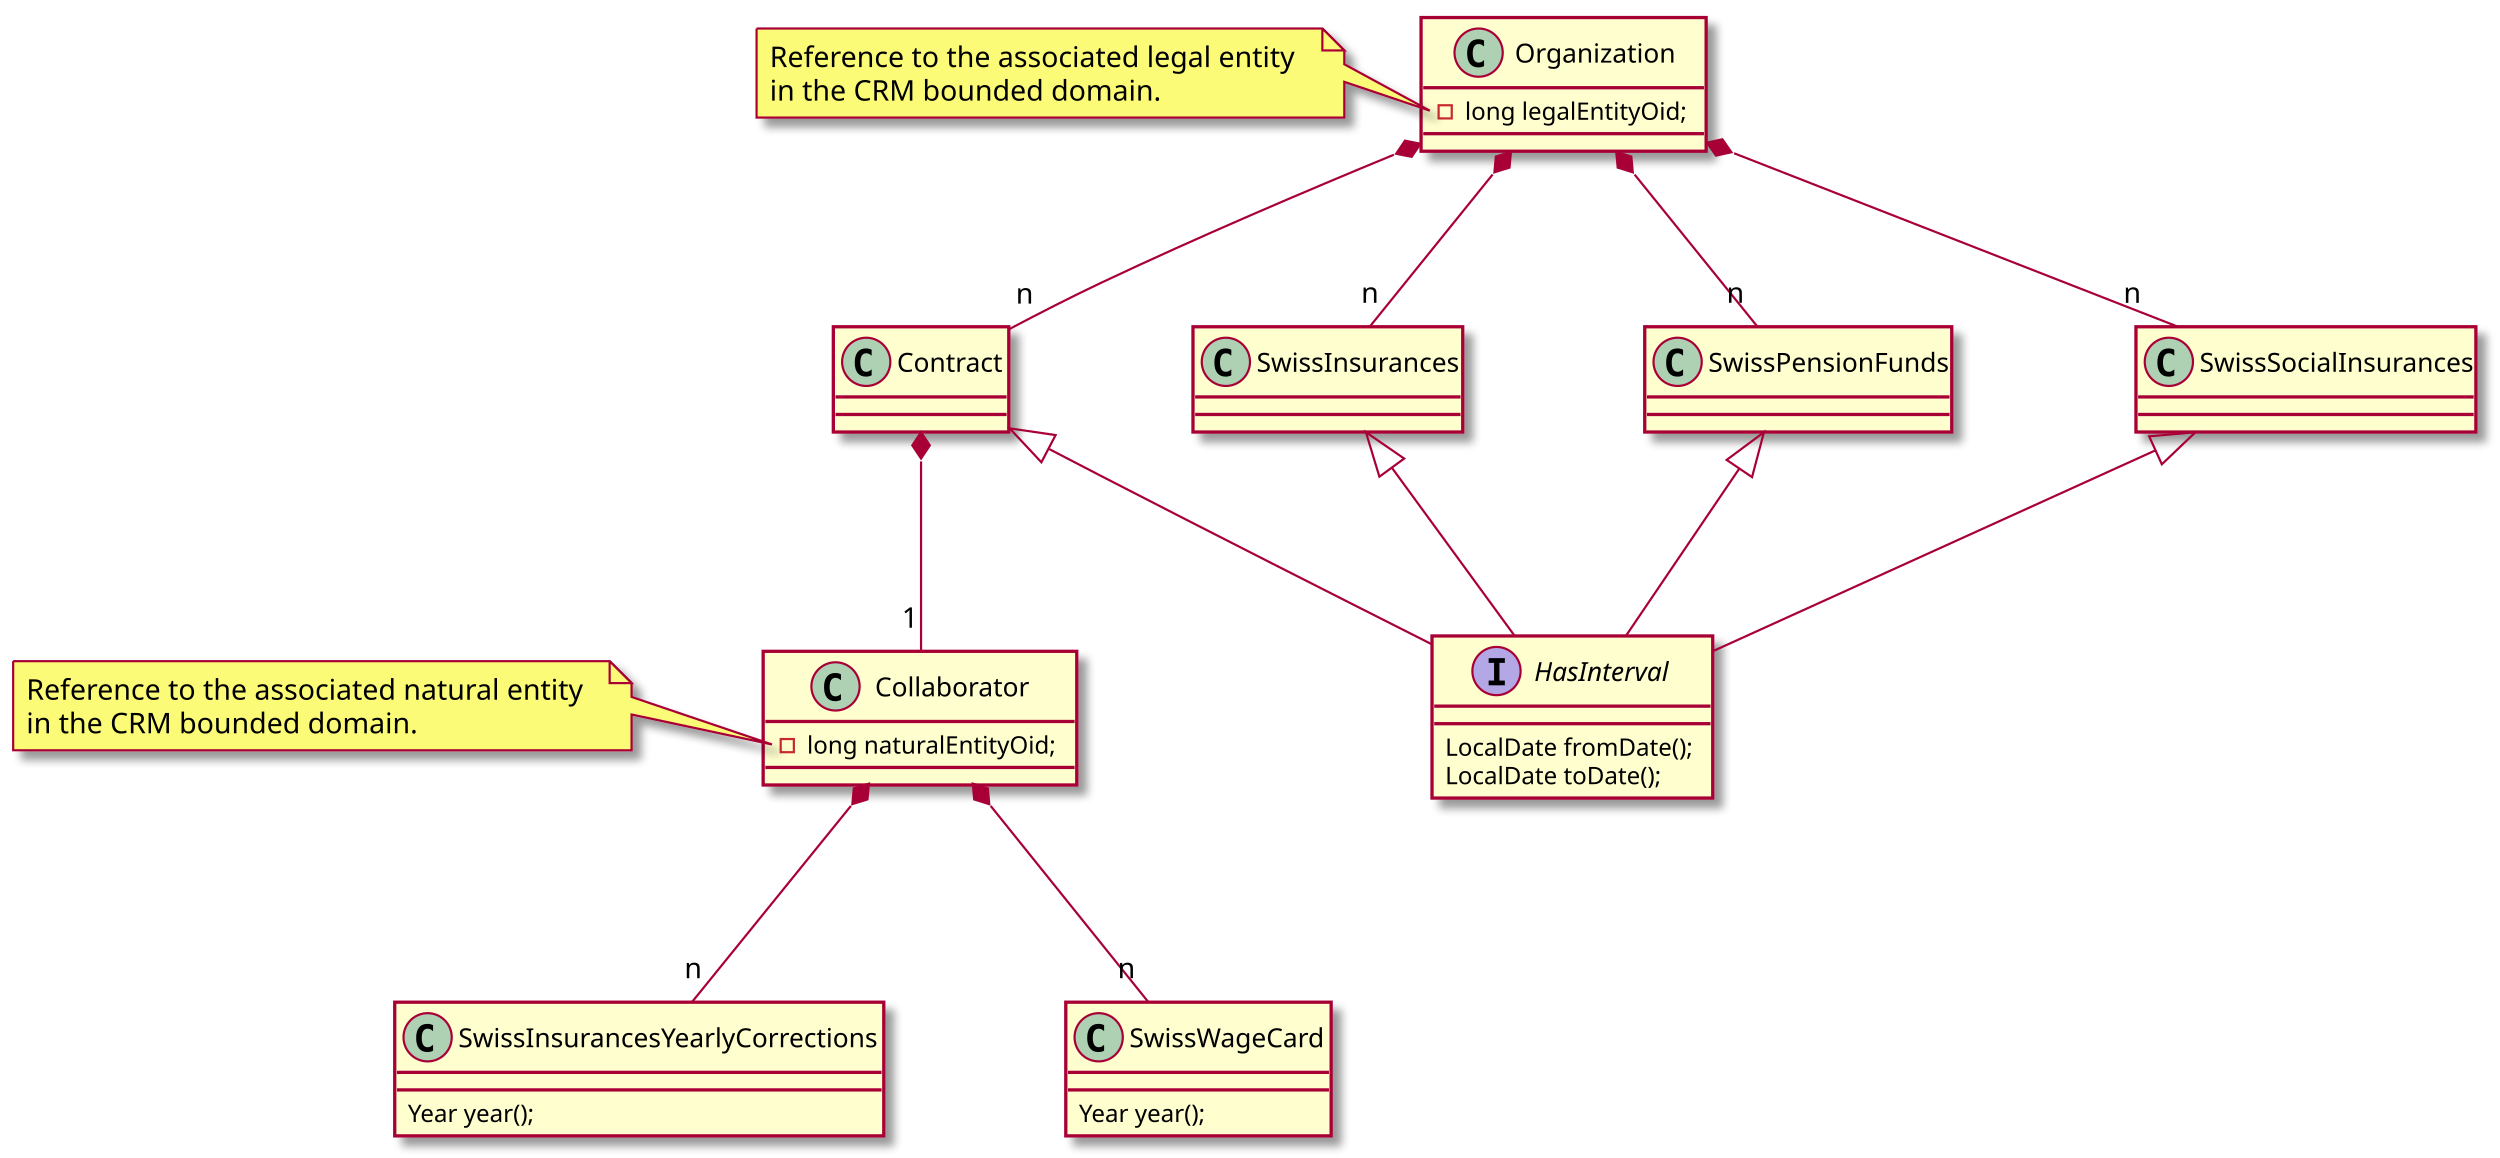
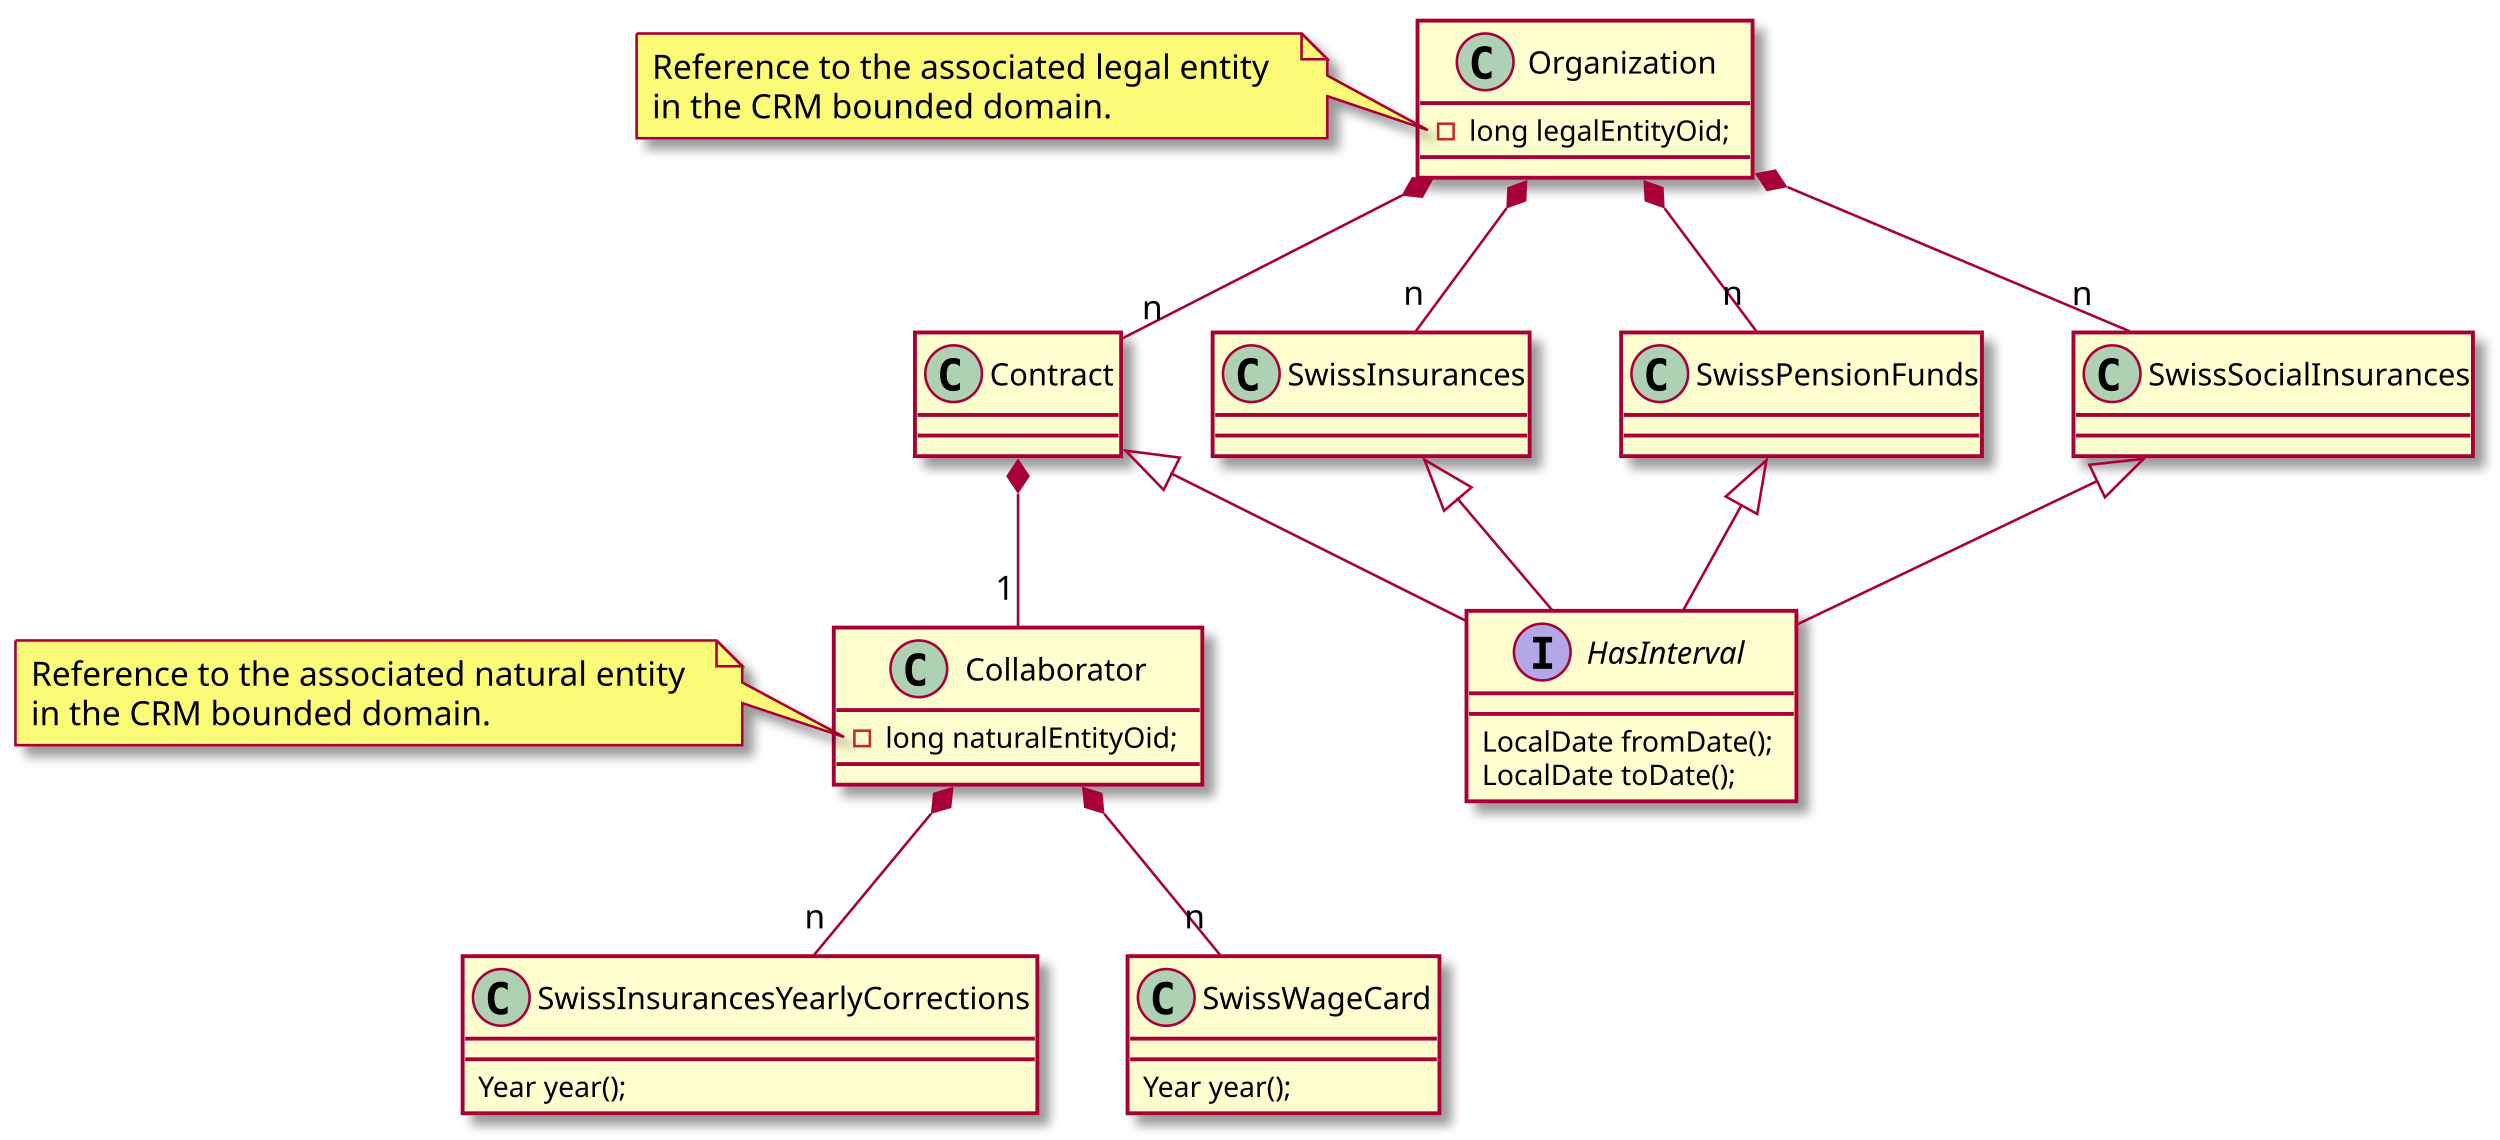
- <svg xmlns="http://www.w3.org/2000/svg" contentScriptType="application/ecmascript" contentStyleType="text/css" height="528px" preserveAspectRatio="none" style="width:1140px;height:528px;" version="1.1" viewBox="0 0 1140 528" width="1140px" zoomAndPan="magnify">
+ <svg xmlns="http://www.w3.org/2000/svg" contentScriptType="application/ecmascript" contentStyleType="text/css" height="442px" preserveAspectRatio="none" style="width:970px;height:442px;" version="1.1" viewBox="0 0 970 442" width="970px" zoomAndPan="magnify">
  <defs>
    <filter height="300%" id="f1vzrkk2icwo8n" width="300%" x="-1" y="-1">
      <feGaussianBlur result="blurOut" stdDeviation="2.0" />
      <feColorMatrix in="blurOut" result="blurOut2" type="matrix" values="0 0 0 0 0 0 0 0 0 0 0 0 0 0 0 0 0 0 .4 0" />
      <feOffset dx="4.0" dy="4.0" in="blurOut2" result="blurOut3" />
      <feBlend in="SourceGraphic" in2="blurOut3" mode="normal" />
    </filter>
  </defs>
  <g>
-     <rect fill="#FEFECE" filter="url(#f1vzrkk2icwo8n)" height="73.91" id="HasInterval" style="stroke: #A80036; stroke-width: 1.5;" width="128" x="653" y="290" />
-     <ellipse cx="682.4" cy="306" fill="#B4A7E5" rx="11" ry="11" style="stroke: #A80036; stroke-width: 1.0;" />
-     <path d="M678.828,302.265 L678.828,300.107 L686.207,300.107 L686.207,302.265 L683.742,302.265 L683.742,310.342 L686.207,310.342 L686.207,312.5 L678.828,312.5 L678.828,310.342 L681.293,310.342 L681.293,302.265 Z " />
-     <text fill="#000000" font-family="sans-serif" font-size="12" font-style="italic" lengthAdjust="spacingAndGlyphs" textLength="64" x="699.6" y="310.535">HasInterval</text>
-     <line style="stroke: #A80036; stroke-width: 1.5;" x1="654" x2="780" y1="322" y2="322" />
-     <line style="stroke: #A80036; stroke-width: 1.5;" x1="654" x2="780" y1="330" y2="330" />
-     <text fill="#000000" font-family="sans-serif" font-size="11" lengthAdjust="spacingAndGlyphs" textLength="116" x="659" y="344.635">LocalDate fromDate();</text>
-     <text fill="#000000" font-family="sans-serif" font-size="11" lengthAdjust="spacingAndGlyphs" textLength="101" x="659" y="357.59">LocalDate toDate();</text>
-     <rect fill="#FEFECE" filter="url(#f1vzrkk2icwo8n)" height="60.955" id="SwissInsurancesYearlyCorrections" style="stroke: #A80036; stroke-width: 1.5;" width="223" x="180" y="457" />
-     <ellipse cx="195" cy="473" fill="#ADD1B2" rx="11" ry="11" style="stroke: #A80036; stroke-width: 1.0;" />
-     <path d="M197.473,479.143 Q196.892,479.442 196.253,479.591 Q195.614,479.741 194.908,479.741 Q192.401,479.741 191.082,478.089 Q189.762,476.437 189.762,473.316 Q189.762,470.187 191.082,468.535 Q192.401,466.883 194.908,466.883 Q195.614,466.883 196.261,467.032 Q196.909,467.182 197.473,467.481 L197.473,470.203 Q196.842,469.622 196.249,469.352 Q195.655,469.082 195.024,469.082 Q193.68,469.082 192.995,470.149 Q192.31,471.216 192.31,473.316 Q192.31,475.408 192.995,476.474 Q193.68,477.541 195.024,477.541 Q195.655,477.541 196.249,477.271 Q196.842,477.002 197.473,476.42 Z " />
-     <text fill="#000000" font-family="sans-serif" font-size="12" lengthAdjust="spacingAndGlyphs" textLength="191" x="209" y="477.535">SwissInsurancesYearlyCorrections</text>
-     <line style="stroke: #A80036; stroke-width: 1.5;" x1="181" x2="402" y1="489" y2="489" />
-     <line style="stroke: #A80036; stroke-width: 1.5;" x1="181" x2="402" y1="497" y2="497" />
-     <text fill="#000000" font-family="sans-serif" font-size="11" lengthAdjust="spacingAndGlyphs" textLength="61" x="186" y="511.635">Year year();</text>
-     <rect fill="#FEFECE" filter="url(#f1vzrkk2icwo8n)" height="60.955" id="SwissWageCard" style="stroke: #A80036; stroke-width: 1.5;" width="121" x="486" y="457" />
-     <ellipse cx="501" cy="473" fill="#ADD1B2" rx="11" ry="11" style="stroke: #A80036; stroke-width: 1.0;" />
-     <path d="M503.473,479.143 Q502.892,479.442 502.253,479.591 Q501.614,479.741 500.908,479.741 Q498.401,479.741 497.082,478.089 Q495.762,476.437 495.762,473.316 Q495.762,470.187 497.082,468.535 Q498.401,466.883 500.908,466.883 Q501.614,466.883 502.261,467.032 Q502.909,467.182 503.473,467.481 L503.473,470.203 Q502.842,469.622 502.249,469.352 Q501.655,469.082 501.024,469.082 Q499.68,469.082 498.995,470.149 Q498.31,471.216 498.31,473.316 Q498.31,475.408 498.995,476.474 Q499.68,477.541 501.024,477.541 Q501.655,477.541 502.249,477.271 Q502.842,477.002 503.473,476.42 Z " />
-     <text fill="#000000" font-family="sans-serif" font-size="12" lengthAdjust="spacingAndGlyphs" textLength="89" x="515" y="477.535">SwissWageCard</text>
-     <line style="stroke: #A80036; stroke-width: 1.5;" x1="487" x2="606" y1="489" y2="489" />
-     <line style="stroke: #A80036; stroke-width: 1.5;" x1="487" x2="606" y1="497" y2="497" />
-     <text fill="#000000" font-family="sans-serif" font-size="11" lengthAdjust="spacingAndGlyphs" textLength="61" x="492" y="511.635">Year year();</text>
-     <rect fill="#FEFECE" filter="url(#f1vzrkk2icwo8n)" height="60.955" id="Collaborator" style="stroke: #A80036; stroke-width: 1.5;" width="143" x="348" y="297" />
-     <ellipse cx="381" cy="313" fill="#ADD1B2" rx="11" ry="11" style="stroke: #A80036; stroke-width: 1.0;" />
-     <path d="M383.473,319.143 Q382.892,319.442 382.253,319.591 Q381.614,319.741 380.908,319.741 Q378.401,319.741 377.082,318.089 Q375.762,316.437 375.762,313.316 Q375.762,310.187 377.082,308.535 Q378.401,306.883 380.908,306.883 Q381.614,306.883 382.261,307.032 Q382.909,307.182 383.473,307.481 L383.473,310.203 Q382.842,309.622 382.249,309.352 Q381.655,309.082 381.024,309.082 Q379.68,309.082 378.995,310.149 Q378.31,311.216 378.31,313.316 Q378.31,315.408 378.995,316.474 Q379.68,317.541 381.024,317.541 Q381.655,317.541 382.249,317.271 Q382.842,317.002 383.473,316.42 Z " />
-     <text fill="#000000" font-family="sans-serif" font-size="12" lengthAdjust="spacingAndGlyphs" textLength="71" x="399" y="317.535">Collaborator</text>
-     <line style="stroke: #A80036; stroke-width: 1.5;" x1="349" x2="490" y1="329" y2="329" />
-     <rect fill="none" height="6" style="stroke: #C82930; stroke-width: 1.0;" width="6" x="356" y="337" />
-     <text fill="#000000" font-family="sans-serif" font-size="11" lengthAdjust="spacingAndGlyphs" textLength="117" x="368" y="343.635">long naturalEntityOid;</text>
-     <line style="stroke: #A80036; stroke-width: 1.5;" x1="349" x2="490" y1="349.955" y2="349.955" />
-     <path d="M6,301.5 L6,342.121 A0,0 0 0 0 6,342.121 L288,342.121 A0,0 0 0 0 288,342.121 L288,325.81 L352,339.478 L288,317.81 L288,311.5 L278,301.5 L6,301.5 A0,0 0 0 0 6,301.5 " fill="#FBFB77" filter="url(#f1vzrkk2icwo8n)" style="stroke: #A80036; stroke-width: 1.0;" />
-     <path d="M278,301.5 L278,311.5 L288,311.5 L278,301.5 " fill="#FBFB77" style="stroke: #A80036; stroke-width: 1.0;" />
-     <text fill="#000000" font-family="sans-serif" font-size="13" lengthAdjust="spacingAndGlyphs" textLength="261" x="12" y="319.068">Reference to the associated natural entity</text>
-     <text fill="#000000" font-family="sans-serif" font-size="13" lengthAdjust="spacingAndGlyphs" textLength="182" x="12" y="334.379">in the CRM bounded domain.</text>
-     <rect fill="#FEFECE" filter="url(#f1vzrkk2icwo8n)" height="48" id="Contract" style="stroke: #A80036; stroke-width: 1.5;" width="80" x="380" y="149" />
-     <ellipse cx="395" cy="165" fill="#ADD1B2" rx="11" ry="11" style="stroke: #A80036; stroke-width: 1.0;" />
-     <path d="M397.473,171.143 Q396.892,171.442 396.253,171.591 Q395.614,171.741 394.908,171.741 Q392.401,171.741 391.082,170.089 Q389.762,168.437 389.762,165.316 Q389.762,162.186 391.082,160.535 Q392.401,158.883 394.908,158.883 Q395.614,158.883 396.261,159.032 Q396.909,159.182 397.473,159.481 L397.473,162.203 Q396.842,161.622 396.249,161.352 Q395.655,161.083 395.024,161.083 Q393.68,161.083 392.995,162.149 Q392.31,163.216 392.31,165.316 Q392.31,167.408 392.995,168.474 Q393.68,169.541 395.024,169.541 Q395.655,169.541 396.249,169.271 Q396.842,169.001 397.473,168.42 Z " />
-     <text fill="#000000" font-family="sans-serif" font-size="12" lengthAdjust="spacingAndGlyphs" textLength="48" x="409" y="169.535">Contract</text>
-     <line style="stroke: #A80036; stroke-width: 1.5;" x1="381" x2="459" y1="181" y2="181" />
-     <line style="stroke: #A80036; stroke-width: 1.5;" x1="381" x2="459" y1="189" y2="189" />
-     <rect fill="#FEFECE" filter="url(#f1vzrkk2icwo8n)" height="48" id="SwissInsurances" style="stroke: #A80036; stroke-width: 1.5;" width="123" x="544" y="149" />
-     <ellipse cx="559" cy="165" fill="#ADD1B2" rx="11" ry="11" style="stroke: #A80036; stroke-width: 1.0;" />
-     <path d="M561.473,171.143 Q560.892,171.442 560.253,171.591 Q559.614,171.741 558.908,171.741 Q556.401,171.741 555.082,170.089 Q553.762,168.437 553.762,165.316 Q553.762,162.186 555.082,160.535 Q556.401,158.883 558.908,158.883 Q559.614,158.883 560.261,159.032 Q560.909,159.182 561.473,159.481 L561.473,162.203 Q560.842,161.622 560.249,161.352 Q559.655,161.083 559.024,161.083 Q557.68,161.083 556.995,162.149 Q556.31,163.216 556.31,165.316 Q556.31,167.408 556.995,168.474 Q557.68,169.541 559.024,169.541 Q559.655,169.541 560.249,169.271 Q560.842,169.001 561.473,168.42 Z " />
-     <text fill="#000000" font-family="sans-serif" font-size="12" lengthAdjust="spacingAndGlyphs" textLength="91" x="573" y="169.535">SwissInsurances</text>
-     <line style="stroke: #A80036; stroke-width: 1.5;" x1="545" x2="666" y1="181" y2="181" />
-     <line style="stroke: #A80036; stroke-width: 1.5;" x1="545" x2="666" y1="189" y2="189" />
-     <rect fill="#FEFECE" filter="url(#f1vzrkk2icwo8n)" height="48" id="SwissPensionFunds" style="stroke: #A80036; stroke-width: 1.5;" width="140" x="750" y="149" />
-     <ellipse cx="765" cy="165" fill="#ADD1B2" rx="11" ry="11" style="stroke: #A80036; stroke-width: 1.0;" />
-     <path d="M767.473,171.143 Q766.892,171.442 766.253,171.591 Q765.614,171.741 764.908,171.741 Q762.401,171.741 761.082,170.089 Q759.762,168.437 759.762,165.316 Q759.762,162.186 761.082,160.535 Q762.401,158.883 764.908,158.883 Q765.614,158.883 766.261,159.032 Q766.909,159.182 767.473,159.481 L767.473,162.203 Q766.842,161.622 766.249,161.352 Q765.655,161.083 765.024,161.083 Q763.68,161.083 762.995,162.149 Q762.31,163.216 762.31,165.316 Q762.31,167.408 762.995,168.474 Q763.68,169.541 765.024,169.541 Q765.655,169.541 766.249,169.271 Q766.842,169.001 767.473,168.42 Z " />
-     <text fill="#000000" font-family="sans-serif" font-size="12" lengthAdjust="spacingAndGlyphs" textLength="108" x="779" y="169.535">SwissPensionFunds</text>
-     <line style="stroke: #A80036; stroke-width: 1.5;" x1="751" x2="889" y1="181" y2="181" />
-     <line style="stroke: #A80036; stroke-width: 1.5;" x1="751" x2="889" y1="189" y2="189" />
-     <rect fill="#FEFECE" filter="url(#f1vzrkk2icwo8n)" height="48" id="SwissSocialInsurances" style="stroke: #A80036; stroke-width: 1.5;" width="155" x="974" y="149" />
-     <ellipse cx="989" cy="165" fill="#ADD1B2" rx="11" ry="11" style="stroke: #A80036; stroke-width: 1.0;" />
-     <path d="M991.473,171.143 Q990.892,171.442 990.253,171.591 Q989.614,171.741 988.908,171.741 Q986.401,171.741 985.082,170.089 Q983.762,168.437 983.762,165.316 Q983.762,162.186 985.082,160.535 Q986.401,158.883 988.908,158.883 Q989.614,158.883 990.261,159.032 Q990.909,159.182 991.473,159.481 L991.473,162.203 Q990.842,161.622 990.249,161.352 Q989.655,161.083 989.024,161.083 Q987.68,161.083 986.995,162.149 Q986.31,163.216 986.31,165.316 Q986.31,167.408 986.995,168.474 Q987.68,169.541 989.024,169.541 Q989.655,169.541 990.249,169.271 Q990.842,169.001 991.473,168.42 Z " />
-     <text fill="#000000" font-family="sans-serif" font-size="12" lengthAdjust="spacingAndGlyphs" textLength="123" x="1003" y="169.535">SwissSocialInsurances</text>
-     <line style="stroke: #A80036; stroke-width: 1.5;" x1="975" x2="1128" y1="181" y2="181" />
-     <line style="stroke: #A80036; stroke-width: 1.5;" x1="975" x2="1128" y1="189" y2="189" />
-     <rect fill="#FEFECE" filter="url(#f1vzrkk2icwo8n)" height="60.955" id="Organization" style="stroke: #A80036; stroke-width: 1.5;" width="130" x="648" y="8" />
-     <ellipse cx="674.25" cy="24" fill="#ADD1B2" rx="11" ry="11" style="stroke: #A80036; stroke-width: 1.0;" />
-     <path d="M676.723,30.143 Q676.142,30.442 675.503,30.591 Q674.864,30.741 674.158,30.741 Q671.651,30.741 670.332,29.089 Q669.012,27.437 669.012,24.316 Q669.012,21.186 670.332,19.535 Q671.651,17.883 674.158,17.883 Q674.864,17.883 675.511,18.032 Q676.159,18.182 676.723,18.48 L676.723,21.203 Q676.092,20.622 675.499,20.352 Q674.905,20.082 674.274,20.082 Q672.93,20.082 672.245,21.149 Q671.56,22.216 671.56,24.316 Q671.56,26.408 672.245,27.474 Q672.93,28.541 674.274,28.541 Q674.905,28.541 675.499,28.271 Q676.092,28.002 676.723,27.42 Z " />
-     <text fill="#000000" font-family="sans-serif" font-size="12" lengthAdjust="spacingAndGlyphs" textLength="73" x="690.75" y="28.535">Organization</text>
-     <line style="stroke: #A80036; stroke-width: 1.5;" x1="649" x2="777" y1="40" y2="40" />
-     <rect fill="none" height="6" style="stroke: #C82930; stroke-width: 1.0;" width="6" x="656" y="48" />
-     <text fill="#000000" font-family="sans-serif" font-size="11" lengthAdjust="spacingAndGlyphs" textLength="104" x="668" y="54.635">long legalEntityOid;</text>
-     <line style="stroke: #A80036; stroke-width: 1.5;" x1="649" x2="777" y1="60.955" y2="60.955" />
-     <path d="M345,13 L345,53.621 A0,0 0 0 0 345,53.621 L613,53.621 A0,0 0 0 0 613,53.621 L613,37.31 L652,50.477 L613,29.311 L613,23 L603,13 L345,13 A0,0 0 0 0 345,13 " fill="#FBFB77" filter="url(#f1vzrkk2icwo8n)" style="stroke: #A80036; stroke-width: 1.0;" />
-     <path d="M603,13 L603,23 L613,23 L603,13 " fill="#FBFB77" style="stroke: #A80036; stroke-width: 1.0;" />
-     <text fill="#000000" font-family="sans-serif" font-size="13" lengthAdjust="spacingAndGlyphs" textLength="247" x="351" y="30.568">Reference to the associated legal entity</text>
-     <text fill="#000000" font-family="sans-serif" font-size="13" lengthAdjust="spacingAndGlyphs" textLength="182" x="351" y="45.879">in the CRM bounded domain.</text>
-     <path d="M388,367.5 C365.54,395.23 336,431.69 315.65,456.81 " fill="none" id="Collaborator&lt;-SwissInsurancesYearlyCorrections" style="stroke: #A80036; stroke-width: 1.0;" />
-     <polygon fill="#A80036" points="396.22,357.35,389.336,359.499,388.672,366.679,395.556,364.531,396.22,357.35" style="stroke: #A80036; stroke-width: 1.0;" />
-     <text fill="#000000" font-family="sans-serif" font-size="13" lengthAdjust="spacingAndGlyphs" textLength="8" x="312.058" y="446.063">n</text>
-     <path d="M451.75,367.5 C474.04,395.23 503.35,431.69 523.54,456.81 " fill="none" id="Collaborator&lt;-SwissWageCard" style="stroke: #A80036; stroke-width: 1.0;" />
-     <polygon fill="#A80036" points="443.59,357.35,444.232,364.533,451.109,366.702,450.467,359.52,443.59,357.35" style="stroke: #A80036; stroke-width: 1.0;" />
-     <text fill="#000000" font-family="sans-serif" font-size="13" lengthAdjust="spacingAndGlyphs" textLength="8" x="509.642" y="446.063">n</text>
-     <path d="M478.43,204.77 C486.35,208.9 494.37,213.06 502,217 C552.59,243.08 610.1,272.22 652.91,293.8 " fill="none" id="Contract&lt;-HasInterval" style="stroke: #A80036; stroke-width: 1.0;" />
-     <polygon fill="none" points="474.87,210.8,460.4,195.33,481.36,198.4,474.87,210.8" style="stroke: #A80036; stroke-width: 1.0;" />
-     <path d="M420,210.4 C420,236.91 420,272.35 420,296.97 " fill="none" id="Contract&lt;-Collaborator" style="stroke: #A80036; stroke-width: 1.0;" />
-     <polygon fill="#A80036" points="420,197.09,416,203.09,420,209.09,424,203.09,420,197.09" style="stroke: #A80036; stroke-width: 1.0;" />
-     <text fill="#000000" font-family="sans-serif" font-size="13" lengthAdjust="spacingAndGlyphs" textLength="8" x="411.234" y="286.258">1</text>
-     <path d="M634.76,213.38 C652.03,237.04 673.85,266.91 690.67,289.94 " fill="none" id="SwissInsurances&lt;-HasInterval" style="stroke: #A80036; stroke-width: 1.0;" />
-     <polygon fill="none" points="629,217.37,622.86,197.09,640.31,209.11,629,217.37" style="stroke: #A80036; stroke-width: 1.0;" />
-     <path d="M793.08,213.73 C777.09,237.33 756.97,267.02 741.43,289.94 " fill="none" id="SwissPensionFunds&lt;-HasInterval" style="stroke: #A80036; stroke-width: 1.0;" />
-     <polygon fill="none" points="787.34,209.72,804.36,197.09,798.93,217.57,787.34,209.72" style="stroke: #A80036; stroke-width: 1.0;" />
-     <path d="M982.86,205.37 C923.65,232.24 839.05,270.62 781.29,296.83 " fill="none" id="SwissSocialInsurances&lt;-HasInterval" style="stroke: #A80036; stroke-width: 1.0;" />
-     <polygon fill="none" points="980.02,198.97,1001.12,197.09,985.8,211.72,980.02,198.97" style="stroke: #A80036; stroke-width: 1.0;" />
-     <path d="M635.6,70.55 C595.4,87.13 545.68,108.33 502,129 C488.2,135.53 473.35,143.14 460.13,150.12 " fill="none" id="Organization&lt;-Contract" style="stroke: #A80036; stroke-width: 1.0;" />
-     <polygon fill="#A80036" points="647.75,65.56,640.681,64.133,636.646,70.11,643.715,71.536,647.75,65.56" style="stroke: #A80036; stroke-width: 1.0;" />
-     <text fill="#000000" font-family="sans-serif" font-size="13" lengthAdjust="spacingAndGlyphs" textLength="8" x="463.195" y="138.432">n</text>
-     <path d="M680.62,79.6 C662.29,102.29 640.03,129.86 624.61,148.95 " fill="none" id="Organization&lt;-SwissInsurances" style="stroke: #A80036; stroke-width: 1.0;" />
-     <polygon fill="#A80036" points="688.99,69.24,682.108,71.393,681.449,78.574,688.331,76.421,688.99,69.24" style="stroke: #A80036; stroke-width: 1.0;" />
-     <text fill="#000000" font-family="sans-serif" font-size="13" lengthAdjust="spacingAndGlyphs" textLength="8" x="620.671" y="138.081">n</text>
-     <path d="M745.38,79.6 C763.71,102.29 785.97,129.86 801.39,148.95 " fill="none" id="Organization&lt;-SwissPensionFunds" style="stroke: #A80036; stroke-width: 1.0;" />
-     <polygon fill="#A80036" points="737.01,69.24,737.669,76.421,744.551,78.574,743.892,71.393,737.01,69.24" style="stroke: #A80036; stroke-width: 1.0;" />
-     <text fill="#000000" font-family="sans-serif" font-size="13" lengthAdjust="spacingAndGlyphs" textLength="8" x="787.314" y="138.081">n</text>
-     <path d="M790.74,69.89 C852.31,93.95 937.01,127.06 993.07,148.97 " fill="none" id="Organization&lt;-SwissSocialInsurances" style="stroke: #A80036; stroke-width: 1.0;" />
-     <polygon fill="#A80036" points="778.36,65.05,782.489,70.962,789.534,69.425,785.405,63.513,778.36,65.05" style="stroke: #A80036; stroke-width: 1.0;" />
-     <text fill="#000000" font-family="sans-serif" font-size="13" lengthAdjust="spacingAndGlyphs" textLength="8" x="968.292" y="138.106">n</text>
+     <rect fill="#FEFECE" filter="url(#f1vzrkk2icwo8n)" height="73.91" id="HasInterval" style="stroke: #A80036; stroke-width: 1.5;" width="128" x="569" y="237" />
+     <ellipse cx="598.4" cy="253" fill="#B4A7E5" rx="11" ry="11" style="stroke: #A80036; stroke-width: 1.0;" />
+     <path d="M594.828,249.265 L594.828,247.107 L602.207,247.107 L602.207,249.265 L599.742,249.265 L599.742,257.342 L602.207,257.342 L602.207,259.5 L594.828,259.5 L594.828,257.342 L597.293,257.342 L597.293,249.265 Z " />
+     <text fill="#000000" font-family="sans-serif" font-size="12" font-style="italic" lengthAdjust="spacingAndGlyphs" textLength="64" x="615.6" y="257.535">HasInterval</text>
+     <line style="stroke: #A80036; stroke-width: 1.5;" x1="570" x2="696" y1="269" y2="269" />
+     <line style="stroke: #A80036; stroke-width: 1.5;" x1="570" x2="696" y1="277" y2="277" />
+     <text fill="#000000" font-family="sans-serif" font-size="11" lengthAdjust="spacingAndGlyphs" textLength="116" x="575" y="291.635">LocalDate fromDate();</text>
+     <text fill="#000000" font-family="sans-serif" font-size="11" lengthAdjust="spacingAndGlyphs" textLength="101" x="575" y="304.59">LocalDate toDate();</text>
+     <rect fill="#FEFECE" filter="url(#f1vzrkk2icwo8n)" height="60.955" id="SwissInsurancesYearlyCorrections" style="stroke: #A80036; stroke-width: 1.5;" width="223" x="179.5" y="371" />
+     <ellipse cx="194.5" cy="387" fill="#ADD1B2" rx="11" ry="11" style="stroke: #A80036; stroke-width: 1.0;" />
+     <path d="M196.973,393.143 Q196.392,393.442 195.753,393.591 Q195.114,393.741 194.408,393.741 Q191.901,393.741 190.582,392.089 Q189.262,390.437 189.262,387.316 Q189.262,384.187 190.582,382.535 Q191.901,380.883 194.408,380.883 Q195.114,380.883 195.761,381.032 Q196.409,381.182 196.973,381.481 L196.973,384.203 Q196.342,383.622 195.749,383.352 Q195.155,383.082 194.524,383.082 Q193.18,383.082 192.495,384.149 Q191.81,385.216 191.81,387.316 Q191.81,389.408 192.495,390.474 Q193.18,391.541 194.524,391.541 Q195.155,391.541 195.749,391.271 Q196.342,391.002 196.973,390.42 Z " />
+     <text fill="#000000" font-family="sans-serif" font-size="12" lengthAdjust="spacingAndGlyphs" textLength="191" x="208.5" y="391.535">SwissInsurancesYearlyCorrections</text>
+     <line style="stroke: #A80036; stroke-width: 1.5;" x1="180.5" x2="401.5" y1="403" y2="403" />
+     <line style="stroke: #A80036; stroke-width: 1.5;" x1="180.5" x2="401.5" y1="411" y2="411" />
+     <text fill="#000000" font-family="sans-serif" font-size="11" lengthAdjust="spacingAndGlyphs" textLength="61" x="185.5" y="425.635">Year year();</text>
+     <rect fill="#FEFECE" filter="url(#f1vzrkk2icwo8n)" height="60.955" id="SwissWageCard" style="stroke: #A80036; stroke-width: 1.5;" width="121" x="437.5" y="371" />
+     <ellipse cx="452.5" cy="387" fill="#ADD1B2" rx="11" ry="11" style="stroke: #A80036; stroke-width: 1.0;" />
+     <path d="M454.973,393.143 Q454.392,393.442 453.753,393.591 Q453.114,393.741 452.408,393.741 Q449.901,393.741 448.582,392.089 Q447.262,390.437 447.262,387.316 Q447.262,384.187 448.582,382.535 Q449.901,380.883 452.408,380.883 Q453.114,380.883 453.761,381.032 Q454.409,381.182 454.973,381.481 L454.973,384.203 Q454.342,383.622 453.749,383.352 Q453.155,383.082 452.524,383.082 Q451.18,383.082 450.495,384.149 Q449.81,385.216 449.81,387.316 Q449.81,389.408 450.495,390.474 Q451.18,391.541 452.524,391.541 Q453.155,391.541 453.749,391.271 Q454.342,391.002 454.973,390.42 Z " />
+     <text fill="#000000" font-family="sans-serif" font-size="12" lengthAdjust="spacingAndGlyphs" textLength="89" x="466.5" y="391.535">SwissWageCard</text>
+     <line style="stroke: #A80036; stroke-width: 1.5;" x1="438.5" x2="557.5" y1="403" y2="403" />
+     <line style="stroke: #A80036; stroke-width: 1.5;" x1="438.5" x2="557.5" y1="411" y2="411" />
+     <text fill="#000000" font-family="sans-serif" font-size="11" lengthAdjust="spacingAndGlyphs" textLength="61" x="443.5" y="425.635">Year year();</text>
+     <rect fill="#FEFECE" filter="url(#f1vzrkk2icwo8n)" height="60.955" id="Collaborator" style="stroke: #A80036; stroke-width: 1.5;" width="143" x="323.5" y="243.5" />
+     <ellipse cx="356.5" cy="259.5" fill="#ADD1B2" rx="11" ry="11" style="stroke: #A80036; stroke-width: 1.0;" />
+     <path d="M358.973,265.643 Q358.392,265.942 357.753,266.091 Q357.114,266.241 356.408,266.241 Q353.901,266.241 352.582,264.589 Q351.262,262.937 351.262,259.816 Q351.262,256.687 352.582,255.035 Q353.901,253.383 356.408,253.383 Q357.114,253.383 357.761,253.532 Q358.409,253.682 358.973,253.981 L358.973,256.703 Q358.342,256.122 357.749,255.852 Q357.155,255.583 356.524,255.583 Q355.18,255.583 354.495,256.649 Q353.81,257.716 353.81,259.816 Q353.81,261.908 354.495,262.974 Q355.18,264.041 356.524,264.041 Q357.155,264.041 357.749,263.771 Q358.342,263.502 358.973,262.92 Z " />
+     <text fill="#000000" font-family="sans-serif" font-size="12" lengthAdjust="spacingAndGlyphs" textLength="71" x="374.5" y="264.035">Collaborator</text>
+     <line style="stroke: #A80036; stroke-width: 1.5;" x1="324.5" x2="465.5" y1="275.5" y2="275.5" />
+     <rect fill="none" height="6" style="stroke: #C82930; stroke-width: 1.0;" width="6" x="331.5" y="283.5" />
+     <text fill="#000000" font-family="sans-serif" font-size="11" lengthAdjust="spacingAndGlyphs" textLength="117" x="343.5" y="290.135">long naturalEntityOid;</text>
+     <line style="stroke: #A80036; stroke-width: 1.5;" x1="324.5" x2="465.5" y1="296.455" y2="296.455" />
+     <path d="M6,248.5 L6,289.121 A0,0 0 0 0 6,289.121 L288,289.121 A0,0 0 0 0 288,289.121 L288,272.81 L327.5,285.978 L288,264.81 L288,258.5 L278,248.5 L6,248.5 A0,0 0 0 0 6,248.5 " fill="#FBFB77" filter="url(#f1vzrkk2icwo8n)" style="stroke: #A80036; stroke-width: 1.0;" />
+     <path d="M278,248.5 L278,258.5 L288,258.5 L278,248.5 " fill="#FBFB77" style="stroke: #A80036; stroke-width: 1.0;" />
+     <text fill="#000000" font-family="sans-serif" font-size="13" lengthAdjust="spacingAndGlyphs" textLength="261" x="12" y="266.068">Reference to the associated natural entity</text>
+     <text fill="#000000" font-family="sans-serif" font-size="13" lengthAdjust="spacingAndGlyphs" textLength="182" x="12" y="281.379">in the CRM bounded domain.</text>
+     <rect fill="#FEFECE" filter="url(#f1vzrkk2icwo8n)" height="48" id="Contract" style="stroke: #A80036; stroke-width: 1.5;" width="80" x="355" y="129" />
+     <ellipse cx="370" cy="145" fill="#ADD1B2" rx="11" ry="11" style="stroke: #A80036; stroke-width: 1.0;" />
+     <path d="M372.473,151.143 Q371.892,151.442 371.253,151.591 Q370.614,151.741 369.908,151.741 Q367.401,151.741 366.082,150.089 Q364.762,148.437 364.762,145.316 Q364.762,142.186 366.082,140.535 Q367.401,138.883 369.908,138.883 Q370.614,138.883 371.261,139.032 Q371.909,139.182 372.473,139.481 L372.473,142.203 Q371.842,141.622 371.249,141.352 Q370.655,141.083 370.024,141.083 Q368.68,141.083 367.995,142.149 Q367.31,143.216 367.31,145.316 Q367.31,147.408 367.995,148.474 Q368.68,149.541 370.024,149.541 Q370.655,149.541 371.249,149.271 Q371.842,149.001 372.473,148.42 Z " />
+     <text fill="#000000" font-family="sans-serif" font-size="12" lengthAdjust="spacingAndGlyphs" textLength="48" x="384" y="149.535">Contract</text>
+     <line style="stroke: #A80036; stroke-width: 1.5;" x1="356" x2="434" y1="161" y2="161" />
+     <line style="stroke: #A80036; stroke-width: 1.5;" x1="356" x2="434" y1="169" y2="169" />
+     <rect fill="#FEFECE" filter="url(#f1vzrkk2icwo8n)" height="48" id="SwissInsurances" style="stroke: #A80036; stroke-width: 1.5;" width="123" x="470.5" y="129" />
+     <ellipse cx="485.5" cy="145" fill="#ADD1B2" rx="11" ry="11" style="stroke: #A80036; stroke-width: 1.0;" />
+     <path d="M487.973,151.143 Q487.392,151.442 486.753,151.591 Q486.114,151.741 485.408,151.741 Q482.901,151.741 481.582,150.089 Q480.262,148.437 480.262,145.316 Q480.262,142.186 481.582,140.535 Q482.901,138.883 485.408,138.883 Q486.114,138.883 486.761,139.032 Q487.409,139.182 487.973,139.481 L487.973,142.203 Q487.342,141.622 486.749,141.352 Q486.155,141.083 485.524,141.083 Q484.18,141.083 483.495,142.149 Q482.81,143.216 482.81,145.316 Q482.81,147.408 483.495,148.474 Q484.18,149.541 485.524,149.541 Q486.155,149.541 486.749,149.271 Q487.342,149.001 487.973,148.42 Z " />
+     <text fill="#000000" font-family="sans-serif" font-size="12" lengthAdjust="spacingAndGlyphs" textLength="91" x="499.5" y="149.535">SwissInsurances</text>
+     <line style="stroke: #A80036; stroke-width: 1.5;" x1="471.5" x2="592.5" y1="161" y2="161" />
+     <line style="stroke: #A80036; stroke-width: 1.5;" x1="471.5" x2="592.5" y1="169" y2="169" />
+     <rect fill="#FEFECE" filter="url(#f1vzrkk2icwo8n)" height="48" id="SwissPensionFunds" style="stroke: #A80036; stroke-width: 1.5;" width="140" x="629" y="129" />
+     <ellipse cx="644" cy="145" fill="#ADD1B2" rx="11" ry="11" style="stroke: #A80036; stroke-width: 1.0;" />
+     <path d="M646.473,151.143 Q645.892,151.442 645.253,151.591 Q644.614,151.741 643.908,151.741 Q641.401,151.741 640.082,150.089 Q638.762,148.437 638.762,145.316 Q638.762,142.186 640.082,140.535 Q641.401,138.883 643.908,138.883 Q644.614,138.883 645.261,139.032 Q645.909,139.182 646.473,139.481 L646.473,142.203 Q645.842,141.622 645.249,141.352 Q644.655,141.083 644.024,141.083 Q642.68,141.083 641.995,142.149 Q641.31,143.216 641.31,145.316 Q641.31,147.408 641.995,148.474 Q642.68,149.541 644.024,149.541 Q644.655,149.541 645.249,149.271 Q645.842,149.001 646.473,148.42 Z " />
+     <text fill="#000000" font-family="sans-serif" font-size="12" lengthAdjust="spacingAndGlyphs" textLength="108" x="658" y="149.535">SwissPensionFunds</text>
+     <line style="stroke: #A80036; stroke-width: 1.5;" x1="630" x2="768" y1="161" y2="161" />
+     <line style="stroke: #A80036; stroke-width: 1.5;" x1="630" x2="768" y1="169" y2="169" />
+     <rect fill="#FEFECE" filter="url(#f1vzrkk2icwo8n)" height="48" id="SwissSocialInsurances" style="stroke: #A80036; stroke-width: 1.5;" width="155" x="804.5" y="129" />
+     <ellipse cx="819.5" cy="145" fill="#ADD1B2" rx="11" ry="11" style="stroke: #A80036; stroke-width: 1.0;" />
+     <path d="M821.973,151.143 Q821.392,151.442 820.753,151.591 Q820.114,151.741 819.408,151.741 Q816.901,151.741 815.582,150.089 Q814.262,148.437 814.262,145.316 Q814.262,142.186 815.582,140.535 Q816.901,138.883 819.408,138.883 Q820.114,138.883 820.761,139.032 Q821.409,139.182 821.973,139.481 L821.973,142.203 Q821.342,141.622 820.749,141.352 Q820.155,141.083 819.524,141.083 Q818.18,141.083 817.495,142.149 Q816.81,143.216 816.81,145.316 Q816.81,147.408 817.495,148.474 Q818.18,149.541 819.524,149.541 Q820.155,149.541 820.749,149.271 Q821.342,149.001 821.973,148.42 Z " />
+     <text fill="#000000" font-family="sans-serif" font-size="12" lengthAdjust="spacingAndGlyphs" textLength="123" x="833.5" y="149.535">SwissSocialInsurances</text>
+     <line style="stroke: #A80036; stroke-width: 1.5;" x1="805.5" x2="958.5" y1="161" y2="161" />
+     <line style="stroke: #A80036; stroke-width: 1.5;" x1="805.5" x2="958.5" y1="169" y2="169" />
+     <rect fill="#FEFECE" filter="url(#f1vzrkk2icwo8n)" height="60.955" id="Organization" style="stroke: #A80036; stroke-width: 1.5;" width="130" x="550" y="8" />
+     <ellipse cx="576.25" cy="24" fill="#ADD1B2" rx="11" ry="11" style="stroke: #A80036; stroke-width: 1.0;" />
+     <path d="M578.723,30.143 Q578.142,30.442 577.503,30.591 Q576.864,30.741 576.158,30.741 Q573.651,30.741 572.332,29.089 Q571.012,27.437 571.012,24.316 Q571.012,21.186 572.332,19.535 Q573.651,17.883 576.158,17.883 Q576.864,17.883 577.511,18.032 Q578.159,18.182 578.723,18.48 L578.723,21.203 Q578.092,20.622 577.499,20.352 Q576.905,20.082 576.274,20.082 Q574.93,20.082 574.245,21.149 Q573.56,22.216 573.56,24.316 Q573.56,26.408 574.245,27.474 Q574.93,28.541 576.274,28.541 Q576.905,28.541 577.499,28.271 Q578.092,28.002 578.723,27.42 Z " />
+     <text fill="#000000" font-family="sans-serif" font-size="12" lengthAdjust="spacingAndGlyphs" textLength="73" x="592.75" y="28.535">Organization</text>
+     <line style="stroke: #A80036; stroke-width: 1.5;" x1="551" x2="679" y1="40" y2="40" />
+     <rect fill="none" height="6" style="stroke: #C82930; stroke-width: 1.0;" width="6" x="558" y="48" />
+     <text fill="#000000" font-family="sans-serif" font-size="11" lengthAdjust="spacingAndGlyphs" textLength="104" x="570" y="54.635">long legalEntityOid;</text>
+     <line style="stroke: #A80036; stroke-width: 1.5;" x1="551" x2="679" y1="60.955" y2="60.955" />
+     <path d="M247,13 L247,53.621 A0,0 0 0 0 247,53.621 L515,53.621 A0,0 0 0 0 515,53.621 L515,37.31 L554,50.477 L515,29.311 L515,23 L505,13 L247,13 A0,0 0 0 0 247,13 " fill="#FBFB77" filter="url(#f1vzrkk2icwo8n)" style="stroke: #A80036; stroke-width: 1.0;" />
+     <path d="M505,13 L505,23 L515,23 L505,13 " fill="#FBFB77" style="stroke: #A80036; stroke-width: 1.0;" />
+     <text fill="#000000" font-family="sans-serif" font-size="13" lengthAdjust="spacingAndGlyphs" textLength="247" x="253" y="30.568">Reference to the associated legal entity</text>
+     <text fill="#000000" font-family="sans-serif" font-size="13" lengthAdjust="spacingAndGlyphs" textLength="182" x="253" y="45.879">in the CRM bounded domain.</text>
+     <path d="M361.26,315.72 C346.47,333.56 329.43,354.13 315.83,370.54 " fill="none" id="Collaborator&lt;-SwissInsurancesYearlyCorrections" style="stroke: #A80036; stroke-width: 1.0;" />
+     <polygon fill="#A80036" points="369.39,305.91,362.481,307.977,361.732,315.149,368.641,313.082,369.39,305.91" style="stroke: #A80036; stroke-width: 1.0;" />
+     <text fill="#000000" font-family="sans-serif" font-size="13" lengthAdjust="spacingAndGlyphs" textLength="8" x="312.126" y="360.213">n</text>
+     <path d="M428.42,315.72 C443.06,333.56 459.94,354.13 473.41,370.54 " fill="none" id="Collaborator&lt;-SwissWageCard" style="stroke: #A80036; stroke-width: 1.0;" />
+     <polygon fill="#A80036" points="420.37,305.91,421.091,313.085,427.991,315.179,427.27,308.004,420.37,305.91" style="stroke: #A80036; stroke-width: 1.0;" />
+     <text fill="#000000" font-family="sans-serif" font-size="13" lengthAdjust="spacingAndGlyphs" textLength="8" x="459.513" y="360.213">n</text>
+     <path d="M454.15,183.57 C488.94,200.97 532.95,222.98 568.61,240.81 " fill="none" id="Contract&lt;-HasInterval" style="stroke: #A80036; stroke-width: 1.0;" />
+     <polygon fill="none" points="451.49,190.07,436.73,174.86,457.75,177.55,451.49,190.07" style="stroke: #A80036; stroke-width: 1.0;" />
+     <path d="M395,191.56 C395,208.17 395,227.43 395,243.05 " fill="none" id="Contract&lt;-Collaborator" style="stroke: #A80036; stroke-width: 1.0;" />
+     <polygon fill="#A80036" points="395,178.74,391,184.74,395,190.74,399,184.74,395,178.74" style="stroke: #A80036; stroke-width: 1.0;" />
+     <text fill="#000000" font-family="sans-serif" font-size="13" lengthAdjust="spacingAndGlyphs" textLength="8" x="386.175" y="232.725">1</text>
+     <path d="M565.3,193.23 C577.19,207.24 590.53,222.96 602.2,236.71 " fill="none" id="SwissInsurances&lt;-HasInterval" style="stroke: #A80036; stroke-width: 1.0;" />
+     <polygon fill="none" points="560.3,198.16,552.69,178.38,570.97,189.1,560.3,198.16" style="stroke: #A80036; stroke-width: 1.0;" />
+     <path d="M675.69,196.02 C668.33,209.31 660.25,223.87 653.13,236.71 " fill="none" id="SwissPensionFunds&lt;-HasInterval" style="stroke: #A80036; stroke-width: 1.0;" />
+     <polygon fill="none" points="669.56,192.65,685.38,178.55,681.8,199.44,669.56,192.65" style="stroke: #A80036; stroke-width: 1.0;" />
+     <path d="M813.86,186.56 C777.54,203.92 733.1,225.16 697.36,242.24 " fill="none" id="SwissSocialInsurances&lt;-HasInterval" style="stroke: #A80036; stroke-width: 1.0;" />
+     <polygon fill="none" points="810.67,180.33,831.74,178.02,816.71,192.96,810.67,180.33" style="stroke: #A80036; stroke-width: 1.0;" />
+     <path d="M544.17,75.72 C508.11,94.16 465.6,115.9 435.2,131.44 " fill="none" id="Organization&lt;-Contract" style="stroke: #A80036; stroke-width: 1.0;" />
+     <polygon fill="#A80036" points="555.27,70.04,548.107,69.209,544.585,75.501,551.748,76.332,555.27,70.04" style="stroke: #A80036; stroke-width: 1.0;" />
+     <text fill="#000000" font-family="sans-serif" font-size="13" lengthAdjust="spacingAndGlyphs" textLength="8" x="443.073" y="123.86">n</text>
+     <path d="M584.57,80.75 C572.62,96.95 559.34,114.94 549.12,128.79 " fill="none" id="Organization&lt;-SwissInsurances" style="stroke: #A80036; stroke-width: 1.0;" />
+     <polygon fill="#A80036" points="592.08,70.57,585.299,73.024,584.956,80.227,591.737,77.773,592.08,70.57" style="stroke: #A80036; stroke-width: 1.0;" />
+     <text fill="#000000" font-family="sans-serif" font-size="13" lengthAdjust="spacingAndGlyphs" textLength="8" x="544.482" y="118.272">n</text>
+     <path d="M645.8,80.75 C657.89,96.95 671.33,114.94 681.67,128.79 " fill="none" id="Organization&lt;-SwissPensionFunds" style="stroke: #A80036; stroke-width: 1.0;" />
+     <polygon fill="#A80036" points="638.2,70.57,638.583,77.771,645.377,80.187,644.994,72.986,638.2,70.57" style="stroke: #A80036; stroke-width: 1.0;" />
+     <text fill="#000000" font-family="sans-serif" font-size="13" lengthAdjust="spacingAndGlyphs" textLength="8" x="668.204" y="118.272">n</text>
+     <path d="M693.53,72.59 C736.19,90.56 787.92,112.36 826.38,128.57 " fill="none" id="Organization&lt;-SwissSocialInsurances" style="stroke: #A80036; stroke-width: 1.0;" />
+     <polygon fill="#A80036" points="681.71,67.61,685.683,73.628,692.766,72.275,688.793,66.257,681.71,67.61" style="stroke: #A80036; stroke-width: 1.0;" />
+     <text fill="#000000" font-family="sans-serif" font-size="13" lengthAdjust="spacingAndGlyphs" textLength="8" x="803.848" y="118.393">n</text>
  </g>
</svg>
